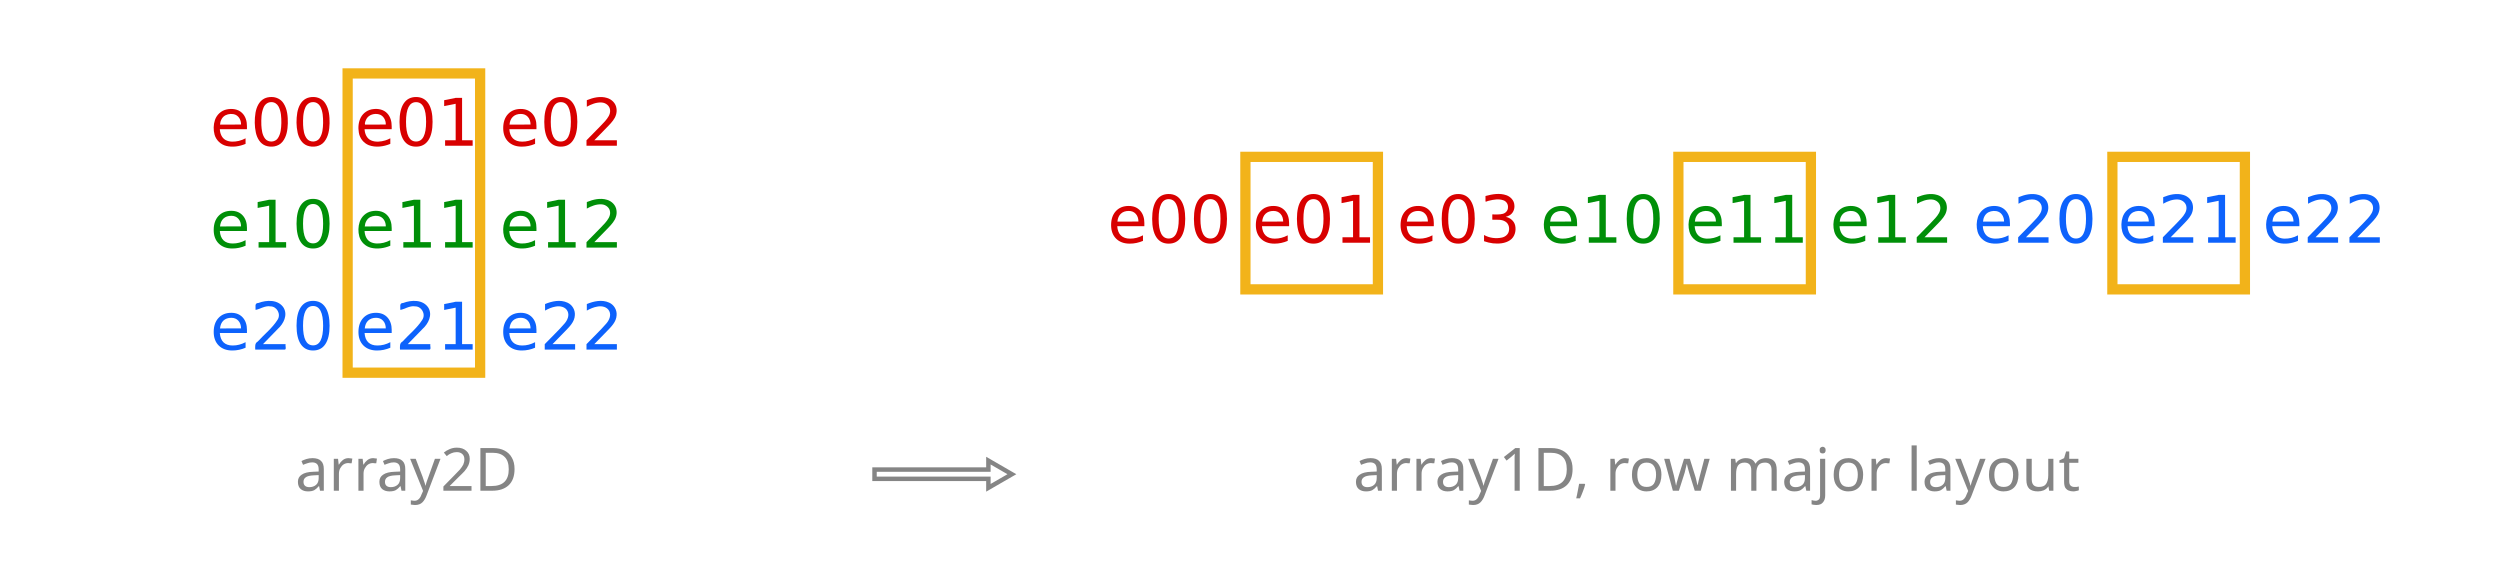
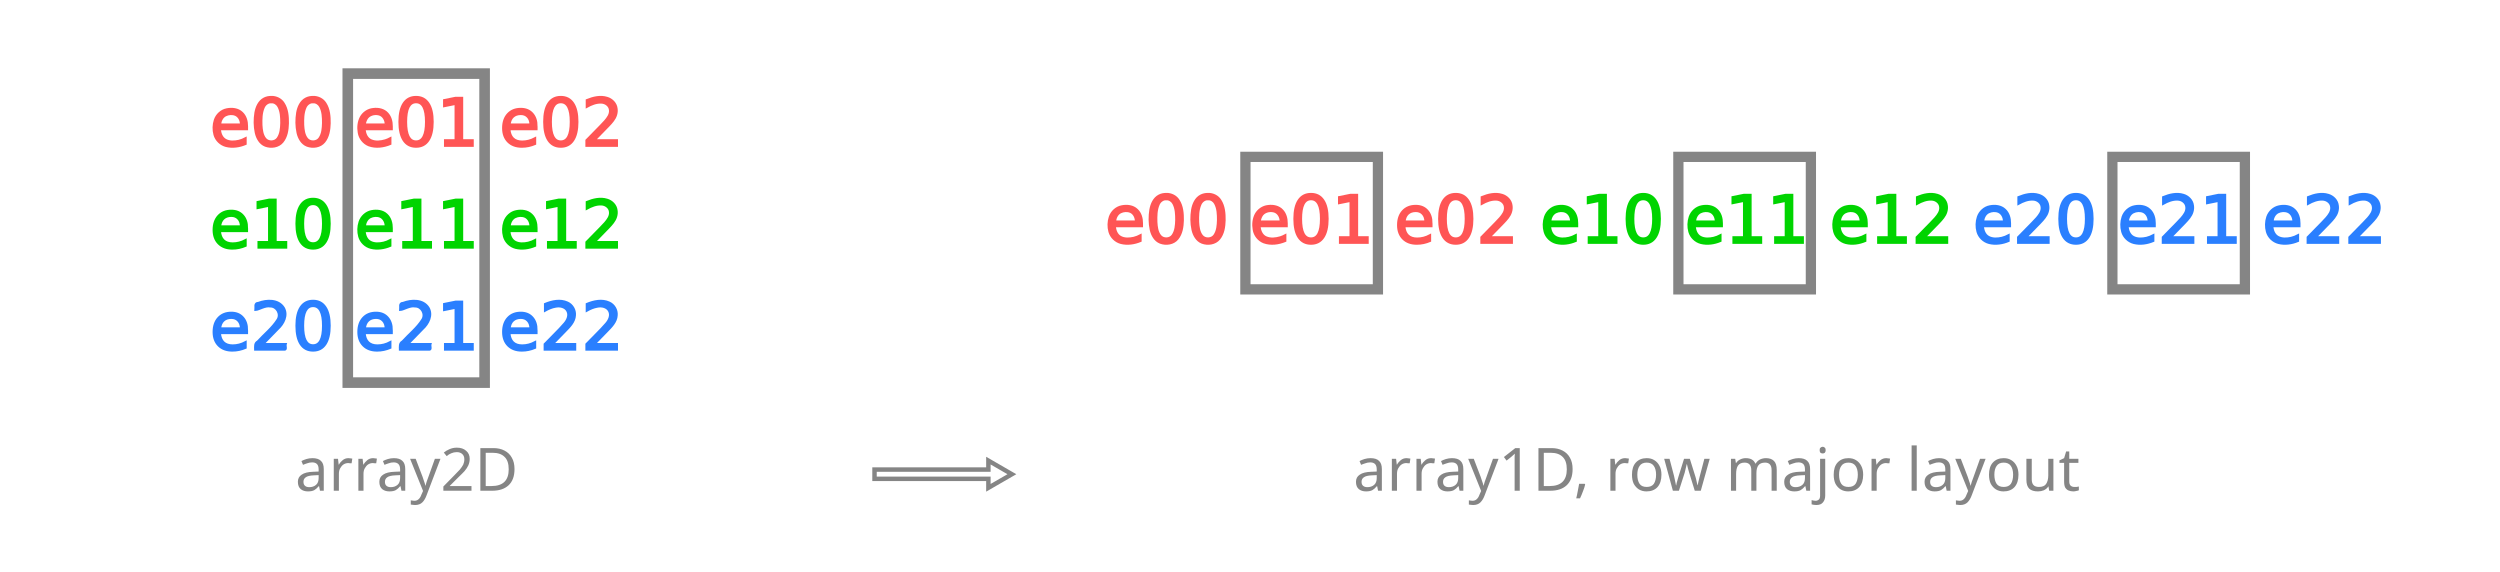
<svg xmlns="http://www.w3.org/2000/svg" width="175mm" height="40mm" version="1.1" viewBox="0 0 175 40">
-   <g transform="translate(.0064617 -229.61)">
-     <text x="20.66" y="263.958" fill="#858585" font-family="sans-serif" font-size="4.171px" letter-spacing="0px" stroke-width=".24" word-spacing="0px" style="line-height:1.25" xml:space="preserve">
-       <tspan x="20.66" y="263.958" fill="#858585" stroke-width=".24">array2D</tspan>
-       <tspan x="20.66" y="269.172" />
-     </text>
-     <text x="94.723" y="263.958" fill="#858585" font-family="sans-serif" font-size="4.171px" letter-spacing="0px" stroke-width=".24" word-spacing="0px" style="line-height:1.25" xml:space="preserve">
-       <tspan x="94.723" y="263.958" fill="#858585" stroke-width=".24">array1D, row major layout</tspan>
-     </text>
-     <path d="m61.21 263.13h7.971v0.626l1.645-0.951-1.645-0.951v0.626h-7.971z" color="#000000" color-rendering="auto" dominant-baseline="auto" fill="none" image-rendering="auto" shape-rendering="auto" solid-color="#000000" stroke="#858585" stroke-width=".311" style="font-feature-settings:normal;font-variant-alternates:normal;font-variant-caps:normal;font-variant-ligatures:normal;font-variant-numeric:normal;font-variant-position:normal;isolation:auto;mix-blend-mode:normal;shape-padding:0;text-decoration-color:#000000;text-decoration-line:none;text-decoration-style:solid;text-indent:0;text-orientation:mixed;text-transform:none;white-space:normal" />
-     <g fill="#d80000" stroke-width=".156">
-       <path d="m80.098 245.24v0.202h-1.898q0.027 0.426 0.256 0.651 0.231 0.222 0.642 0.222 0.238 0 0.46-0.058 0.224-0.058 0.444-0.175v0.39q-0.222 0.094-0.455 0.144-0.233 0.049-0.473 0.049-0.601 0-0.953-0.35-0.35-0.35-0.35-0.947 0-0.617 0.332-0.978 0.334-0.363 0.9-0.363 0.507 0 0.801 0.328 0.296 0.325 0.296 0.886zm-0.413-0.121q-0.004-0.339-0.191-0.541-0.184-0.202-0.489-0.202-0.345 0-0.554 0.195-0.206 0.195-0.238 0.55z" />
-       <path d="m81.802 243.55q-0.35 0-0.527 0.345-0.175 0.343-0.175 1.034 0 0.689 0.175 1.034 0.177 0.343 0.527 0.343 0.352 0 0.527-0.343 0.177-0.345 0.177-1.034 0-0.691-0.177-1.034-0.175-0.345-0.527-0.345zm0-0.359q0.563 0 0.859 0.446 0.298 0.444 0.298 1.292 0 0.846-0.298 1.292-0.296 0.444-0.859 0.444-0.563 0-0.861-0.444-0.296-0.446-0.296-1.292 0-0.848 0.296-1.292 0.298-0.446 0.861-0.446z" />
-       <path d="m84.725 243.55q-0.35 0-0.527 0.345-0.175 0.343-0.175 1.034 0 0.689 0.175 1.034 0.177 0.343 0.527 0.343 0.352 0 0.527-0.343 0.177-0.345 0.177-1.034 0-0.691-0.177-1.034-0.175-0.345-0.527-0.345zm0-0.359q0.563 0 0.859 0.446 0.298 0.444 0.298 1.292 0 0.846-0.298 1.292-0.296 0.444-0.859 0.444-0.563 0-0.861-0.444-0.296-0.446-0.296-1.292 0-0.848 0.296-1.292 0.298-0.446 0.861-0.446z" />
-       <path d="m90.23 245.24v0.202h-1.898q0.027 0.426 0.256 0.651 0.231 0.222 0.642 0.222 0.238 0 0.46-0.058 0.224-0.058 0.444-0.175v0.39q-0.222 0.094-0.455 0.144-0.233 0.049-0.473 0.049-0.601 0-0.953-0.35-0.35-0.35-0.35-0.947 0-0.617 0.332-0.978 0.334-0.363 0.9-0.363 0.507 0 0.801 0.328 0.296 0.325 0.296 0.886zm-0.413-0.121q-0.004-0.339-0.191-0.541-0.184-0.202-0.489-0.202-0.345 0-0.554 0.195-0.206 0.195-0.238 0.55z" />
-       <path d="m91.935 243.55q-0.35 0-0.527 0.345-0.175 0.343-0.175 1.034 0 0.689 0.175 1.034 0.177 0.343 0.527 0.343 0.352 0 0.527-0.343 0.177-0.345 0.177-1.034 0-0.691-0.177-1.034-0.175-0.345-0.527-0.345zm0-0.359q0.563 0 0.859 0.446 0.298 0.444 0.298 1.292 0 0.846-0.298 1.292-0.296 0.444-0.859 0.444-0.563 0-0.861-0.444-0.296-0.446-0.296-1.292 0-0.848 0.296-1.292 0.298-0.446 0.861-0.446z" />
-       <path d="m93.967 246.22h0.74v-2.555l-0.805 0.162v-0.413l0.801-0.162h0.453v2.968h0.74v0.381h-1.929z" />
-       <path d="m100.36 245.24v0.202h-1.898q0.027 0.426 0.256 0.651 0.231 0.222 0.642 0.222 0.238 0 0.46-0.058 0.224-0.058 0.444-0.175v0.39q-0.222 0.094-0.455 0.144-0.233 0.049-0.473 0.049-0.601 0-0.953-0.35-0.35-0.35-0.35-0.947 0-0.617 0.332-0.978 0.334-0.363 0.9-0.363 0.507 0 0.801 0.328 0.296 0.325 0.296 0.886zm-0.413-0.121q-0.004-0.339-0.191-0.541-0.184-0.202-0.489-0.202-0.345 0-0.554 0.195-0.206 0.195-0.238 0.55z" />
-       <path d="m102.07 243.55q-0.35 0-0.527 0.345-0.175 0.343-0.175 1.034 0 0.689 0.175 1.034 0.177 0.343 0.527 0.343 0.352 0 0.527-0.343 0.177-0.345 0.177-1.034 0-0.691-0.177-1.034-0.175-0.345-0.527-0.345zm0-0.359q0.563 0 0.859 0.446 0.298 0.444 0.298 1.292 0 0.846-0.298 1.292-0.296 0.444-0.859 0.444-0.563 0-0.861-0.444-0.296-0.446-0.296-1.292 0-0.848 0.296-1.292 0.298-0.446 0.861-0.446z" />
-       <path d="m105.39 244.79c0.312 0.055 0.595 0.289 0.665 0.604 0.085 0.372-0.03 0.809-0.359 1.028-0.346 0.236-0.789 0.263-1.194 0.222-0.213-0.026-0.423-0.078-0.626-0.149v-0.437c0.376 0.214 0.836 0.273 1.257 0.18 0.236-0.051 0.455-0.233 0.487-0.482 0.046-0.237-0.036-0.507-0.252-0.635-0.259-0.167-0.576-0.122-0.868-0.129-0.072 0.022-0.036-0.065-0.045-0.107v-0.265c0.245-8e-3 0.495 0.025 0.735-0.042 0.202-0.049 0.364-0.233 0.362-0.445 0.022-0.214-0.109-0.427-0.312-0.499-0.327-0.121-0.688-0.056-1.017 0.026-0.08-9e-3 -0.276 0.152-0.245-6e-5v-0.33c0.474-0.128 0.994-0.223 1.469-0.052 0.289 0.104 0.532 0.364 0.552 0.679 0.038 0.29-0.095 0.602-0.362 0.738-0.077 0.043-0.161 0.074-0.246 0.095z" />
-     </g>
-     <g fill="#008f08" stroke-width=".156">
-       <path d="m110.39 245.24v0.202h-1.898c0.013 0.293 0.129 0.611 0.4 0.758 0.283 0.154 0.625 0.132 0.929 0.064 0.164-0.04 0.323-0.103 0.472-0.182v0.39c-0.425 0.178-0.908 0.253-1.36 0.14-0.383-0.096-0.703-0.403-0.809-0.784-0.093-0.334-0.083-0.699 0.026-1.028 0.123-0.368 0.444-0.667 0.828-0.741 0.363-0.075 0.782-0.031 1.059 0.237 0.26 0.239 0.356 0.602 0.353 0.945zm-0.413-0.121c6e-3 -0.27-0.121-0.559-0.375-0.679-0.225-0.1-0.497-0.08-0.715 0.028-0.24 0.123-0.365 0.393-0.382 0.653 0.491-7.5e-4 0.981-1e-3 1.472-2e-3z" />
-       <path d="m111.21 246.22h0.74v-2.555l-0.805 0.162v-0.413l0.801-0.162h0.453v2.968h0.74v0.381h-1.929z" />
-       <path d="m115.02 243.55q-0.35 0-0.527 0.345-0.175 0.343-0.175 1.034 0 0.689 0.175 1.034 0.177 0.343 0.527 0.343 0.352 0 0.527-0.343 0.177-0.345 0.177-1.034 0-0.691-0.177-1.034-0.175-0.345-0.527-0.345zm0-0.359q0.563 0 0.859 0.446 0.298 0.444 0.298 1.292 0 0.846-0.298 1.292-0.296 0.444-0.859 0.444-0.563 0-0.861-0.444-0.296-0.446-0.296-1.292 0-0.848 0.296-1.292 0.298-0.446 0.861-0.446z" />
-       <path d="m120.52 245.24v0.202h-1.898c0.013 0.293 0.129 0.611 0.4 0.758 0.283 0.154 0.625 0.132 0.929 0.064 0.164-0.04 0.323-0.103 0.472-0.182v0.39c-0.425 0.178-0.908 0.253-1.36 0.14-0.383-0.096-0.703-0.403-0.809-0.784-0.093-0.334-0.083-0.699 0.026-1.028 0.123-0.368 0.444-0.667 0.828-0.741 0.363-0.075 0.782-0.031 1.059 0.237 0.26 0.239 0.356 0.602 0.353 0.945zm-0.413-0.121c6e-3 -0.27-0.121-0.559-0.375-0.679-0.225-0.1-0.497-0.08-0.715 0.028-0.24 0.123-0.365 0.393-0.382 0.653 0.491-7.5e-4 0.981-1e-3 1.472-2e-3z" />
-       <path d="m121.34 246.22h0.74v-2.555l-0.805 0.162v-0.413l0.801-0.162h0.453v2.968h0.74v0.381h-1.929z" />
-       <path d="m124.26 246.22h0.74v-2.555l-0.805 0.162v-0.413l0.801-0.162h0.453v2.968h0.74v0.381h-1.929z" />
-       <path d="m130.66 245.24v0.202h-1.898c0.013 0.293 0.129 0.611 0.4 0.758 0.283 0.154 0.625 0.132 0.929 0.064 0.164-0.04 0.323-0.103 0.472-0.182v0.39c-0.425 0.178-0.908 0.253-1.36 0.14-0.383-0.096-0.703-0.403-0.809-0.784-0.093-0.334-0.083-0.699 0.026-1.028 0.123-0.368 0.444-0.667 0.828-0.741 0.363-0.075 0.782-0.031 1.059 0.237 0.26 0.239 0.356 0.602 0.353 0.945zm-0.413-0.121c6e-3 -0.27-0.121-0.559-0.375-0.679-0.225-0.1-0.497-0.08-0.715 0.028-0.24 0.123-0.365 0.393-0.382 0.653 0.491-7.5e-4 0.981-1e-3 1.472-2e-3z" />
-       <path d="m131.47 246.22h0.74v-2.555l-0.805 0.162v-0.413l0.801-0.162h0.453v2.968h0.74v0.381h-1.929z" />
-       <path d="m134.71 246.22h1.581v0.381h-2.127v-0.381c0.43-0.451 0.883-0.881 1.303-1.342 0.184-0.214 0.379-0.468 0.348-0.767-0.018-0.304-0.307-0.526-0.599-0.536-0.365-0.022-0.715 0.122-1.029 0.296v-0.458c0.444-0.18 0.943-0.304 1.414-0.157 0.333 0.096 0.621 0.38 0.661 0.734 0.051 0.303-0.057 0.611-0.243 0.849-0.191 0.258-0.432 0.473-0.65 0.707-0.219 0.225-0.439 0.45-0.659 0.674z" />
-     </g>
-     <g fill="#0d62fc" stroke-width=".156">
-       <path d="m140.69 245.24v0.202h-1.898c0.013 0.293 0.129 0.611 0.4 0.758 0.283 0.154 0.625 0.132 0.929 0.064 0.164-0.04 0.323-0.103 0.472-0.182v0.39c-0.425 0.178-0.908 0.253-1.36 0.14-0.383-0.096-0.703-0.403-0.809-0.784-0.093-0.334-0.083-0.699 0.026-1.028 0.123-0.368 0.444-0.667 0.828-0.741 0.363-0.075 0.782-0.031 1.059 0.237 0.26 0.239 0.356 0.602 0.353 0.945zm-0.413-0.121c6e-3 -0.27-0.121-0.559-0.375-0.679-0.225-0.1-0.497-0.08-0.715 0.028-0.24 0.123-0.365 0.393-0.382 0.653 0.491-7.5e-4 0.981-1e-3 1.472-2e-3z" />
-       <path d="m141.81 246.22h1.581v0.381h-2.127v-0.381c0.43-0.451 0.883-0.881 1.303-1.342 0.184-0.214 0.379-0.468 0.348-0.767-0.018-0.304-0.307-0.526-0.599-0.536-0.365-0.022-0.715 0.122-1.029 0.296v-0.458c0.444-0.18 0.943-0.304 1.414-0.157 0.333 0.096 0.621 0.38 0.661 0.734 0.051 0.303-0.057 0.611-0.243 0.849-0.191 0.258-0.432 0.473-0.65 0.707-0.219 0.225-0.439 0.45-0.659 0.674z" />
-       <path d="m145.31 243.55q-0.35 0-0.527 0.345-0.175 0.343-0.175 1.034 0 0.689 0.175 1.034 0.177 0.343 0.527 0.343 0.352 0 0.527-0.343 0.177-0.345 0.177-1.034 0-0.691-0.177-1.034-0.175-0.345-0.527-0.345zm0-0.359q0.563 0 0.859 0.446 0.298 0.444 0.298 1.292 0 0.846-0.298 1.292-0.296 0.444-0.859 0.444t-0.861-0.444q-0.296-0.446-0.296-1.292 0-0.848 0.296-1.292 0.298-0.446 0.861-0.446z" />
-       <path d="m150.82 245.24v0.202h-1.898c0.013 0.293 0.129 0.611 0.4 0.758 0.283 0.154 0.625 0.132 0.929 0.064 0.164-0.04 0.323-0.103 0.472-0.182v0.39c-0.425 0.178-0.908 0.253-1.36 0.14-0.383-0.096-0.703-0.403-0.809-0.784-0.093-0.334-0.083-0.699 0.026-1.028 0.123-0.368 0.444-0.667 0.828-0.741 0.363-0.075 0.782-0.031 1.059 0.237 0.26 0.239 0.356 0.602 0.353 0.945zm-0.413-0.121c6e-3 -0.27-0.121-0.559-0.375-0.679-0.225-0.1-0.497-0.08-0.715 0.028-0.24 0.123-0.365 0.393-0.382 0.653 0.491-7.5e-4 0.981-1e-3 1.472-2e-3z" />
-       <path d="m151.94 246.22h1.581v0.381h-2.127v-0.381c0.43-0.451 0.883-0.881 1.303-1.342 0.184-0.214 0.379-0.468 0.348-0.767-0.018-0.304-0.307-0.526-0.599-0.536-0.365-0.022-0.715 0.122-1.029 0.296v-0.458c0.444-0.18 0.943-0.304 1.414-0.157 0.333 0.096 0.621 0.38 0.661 0.734 0.051 0.303-0.057 0.611-0.243 0.849-0.191 0.258-0.432 0.473-0.65 0.707-0.219 0.225-0.439 0.45-0.659 0.674z" />
-       <path d="m154.56 246.22h0.74v-2.555l-0.805 0.162v-0.413l0.801-0.162h0.453v2.968h0.74v0.381h-1.929z" />
-       <path d="m160.95 245.24v0.202h-1.898c0.013 0.293 0.129 0.611 0.4 0.758 0.283 0.154 0.625 0.132 0.929 0.064 0.164-0.04 0.323-0.103 0.472-0.182v0.39c-0.425 0.178-0.908 0.253-1.36 0.14-0.383-0.096-0.703-0.403-0.809-0.784-0.093-0.334-0.083-0.699 0.026-1.028 0.123-0.368 0.444-0.667 0.828-0.741 0.363-0.075 0.782-0.031 1.059 0.237 0.26 0.239 0.356 0.602 0.353 0.945zm-0.413-0.121c6e-3 -0.27-0.121-0.559-0.375-0.679-0.225-0.1-0.497-0.08-0.715 0.028-0.24 0.123-0.365 0.393-0.382 0.653 0.491-7.5e-4 0.981-1e-3 1.472-2e-3z" />
-       <path d="m162.08 246.22h1.581v0.381h-2.127v-0.381c0.43-0.451 0.883-0.881 1.303-1.342 0.184-0.214 0.379-0.468 0.348-0.767-0.018-0.304-0.307-0.526-0.599-0.536-0.365-0.022-0.715 0.122-1.029 0.296v-0.458c0.444-0.18 0.943-0.304 1.414-0.157 0.333 0.096 0.621 0.38 0.661 0.734 0.051 0.303-0.057 0.611-0.243 0.849-0.191 0.258-0.432 0.473-0.65 0.707-0.219 0.225-0.439 0.45-0.659 0.674z" />
-       <path d="m165 246.22h1.581v0.381h-2.127v-0.381c0.43-0.451 0.883-0.881 1.303-1.342 0.184-0.214 0.379-0.468 0.348-0.767-0.018-0.304-0.307-0.526-0.599-0.536-0.365-0.022-0.715 0.122-1.029 0.296v-0.458c0.444-0.18 0.943-0.304 1.414-0.157 0.333 0.096 0.621 0.38 0.661 0.734 0.051 0.303-0.057 0.611-0.243 0.849-0.191 0.258-0.432 0.473-0.65 0.707-0.219 0.225-0.439 0.45-0.659 0.674z" />
-     </g>
-     <g fill="none" stroke="#f1ad06" stroke-opacity=".915" stroke-width=".718">
-       <rect x="87.172" y="240.59" width="9.276" height="9.276" />
-       <rect x="117.48" y="240.59" width="9.276" height="9.276" />
-       <rect x="147.86" y="240.59" width="9.276" height="9.276" />
-     </g>
-     <g fill="#d80000" stroke-width=".156">
+   <text x="20.666" y="34.348" fill="#858585" font-family="sans-serif" font-size="4.171px" letter-spacing="0px" stroke-width=".24" word-spacing="0px" style="line-height:1.25" xml:space="preserve">
+     <tspan x="20.666" y="34.348" fill="#858585" stroke-width=".24">array2D</tspan>
+     <tspan x="20.666" y="39.562" />
+   </text>
+   <text x="94.73" y="34.348" fill="#858585" font-family="sans-serif" font-size="4.171px" letter-spacing="0px" stroke-width=".24" word-spacing="0px" style="line-height:1.25" xml:space="preserve">
+     <tspan x="94.73" y="34.348" fill="#858585" stroke-width=".24">array1D, row major layout</tspan>
+   </text>
+   <path d="m61.216 33.52h7.971v0.626l1.645-0.951-1.645-0.951v0.626h-7.971z" color="#000000" color-rendering="auto" dominant-baseline="auto" fill="none" image-rendering="auto" shape-rendering="auto" solid-color="#000000" stroke="#858585" stroke-width=".311" style="font-feature-settings:normal;font-variant-alternates:normal;font-variant-caps:normal;font-variant-ligatures:normal;font-variant-numeric:normal;font-variant-position:normal;isolation:auto;mix-blend-mode:normal;shape-padding:0;text-decoration-color:#000000;text-decoration-line:none;text-decoration-style:solid;text-indent:0;text-orientation:mixed;text-transform:none;white-space:normal" />
+   <g transform="translate(.0064617 -229.61)" fill="#00d400" stroke="#00d400" stroke-width=".156">
+     <path d="m110.39 245.24v0.202h-1.898c0.013 0.293 0.129 0.611 0.4 0.758 0.283 0.154 0.625 0.132 0.929 0.064 0.164-0.04 0.323-0.103 0.472-0.182v0.39c-0.425 0.178-0.908 0.253-1.36 0.14-0.383-0.096-0.703-0.403-0.809-0.784-0.093-0.334-0.083-0.699 0.026-1.028 0.123-0.368 0.444-0.667 0.828-0.741 0.363-0.075 0.782-0.031 1.059 0.237 0.26 0.239 0.356 0.602 0.353 0.945zm-0.413-0.121c6e-3 -0.27-0.121-0.559-0.375-0.679-0.225-0.1-0.497-0.08-0.715 0.028-0.24 0.123-0.365 0.393-0.382 0.653 0.491-7.5e-4 0.981-1e-3 1.472-2e-3z" />
+     <path d="m111.21 246.22h0.74v-2.555l-0.805 0.162v-0.413l0.801-0.162h0.453v2.968h0.74v0.381h-1.929z" />
+     <path d="m115.02 243.55q-0.35 0-0.527 0.345-0.175 0.343-0.175 1.034 0 0.689 0.175 1.034 0.177 0.343 0.527 0.343 0.352 0 0.527-0.343 0.177-0.345 0.177-1.034 0-0.691-0.177-1.034-0.175-0.345-0.527-0.345zm0-0.359q0.563 0 0.859 0.446 0.298 0.444 0.298 1.292 0 0.846-0.298 1.292-0.296 0.444-0.859 0.444-0.563 0-0.861-0.444-0.296-0.446-0.296-1.292 0-0.848 0.296-1.292 0.298-0.446 0.861-0.446z" />
+     <path d="m120.52 245.24v0.202h-1.898c0.013 0.293 0.129 0.611 0.4 0.758 0.283 0.154 0.625 0.132 0.929 0.064 0.164-0.04 0.323-0.103 0.472-0.182v0.39c-0.425 0.178-0.908 0.253-1.36 0.14-0.383-0.096-0.703-0.403-0.809-0.784-0.093-0.334-0.083-0.699 0.026-1.028 0.123-0.368 0.444-0.667 0.828-0.741 0.363-0.075 0.782-0.031 1.059 0.237 0.26 0.239 0.356 0.602 0.353 0.945zm-0.413-0.121c6e-3 -0.27-0.121-0.559-0.375-0.679-0.225-0.1-0.497-0.08-0.715 0.028-0.24 0.123-0.365 0.393-0.382 0.653 0.491-7.5e-4 0.981-1e-3 1.472-2e-3z" />
+     <path d="m121.34 246.22h0.74v-2.555l-0.805 0.162v-0.413l0.801-0.162h0.453v2.968h0.74v0.381h-1.929z" />
+     <path d="m124.26 246.22h0.74v-2.555l-0.805 0.162v-0.413l0.801-0.162h0.453v2.968h0.74v0.381h-1.929z" />
+     <path d="m130.66 245.24v0.202h-1.898c0.013 0.293 0.129 0.611 0.4 0.758 0.283 0.154 0.625 0.132 0.929 0.064 0.164-0.04 0.323-0.103 0.472-0.182v0.39c-0.425 0.178-0.908 0.253-1.36 0.14-0.383-0.096-0.703-0.403-0.809-0.784-0.093-0.334-0.083-0.699 0.026-1.028 0.123-0.368 0.444-0.667 0.828-0.741 0.363-0.075 0.782-0.031 1.059 0.237 0.26 0.239 0.356 0.602 0.353 0.945zm-0.413-0.121c6e-3 -0.27-0.121-0.559-0.375-0.679-0.225-0.1-0.497-0.08-0.715 0.028-0.24 0.123-0.365 0.393-0.382 0.653 0.491-7.5e-4 0.981-1e-3 1.472-2e-3z" />
+     <path d="m131.47 246.22h0.74v-2.555l-0.805 0.162v-0.413l0.801-0.162h0.453v2.968h0.74v0.381h-1.929z" />
+     <path d="m134.71 246.22h1.581v0.381h-2.127v-0.381c0.43-0.451 0.883-0.881 1.303-1.342 0.184-0.214 0.379-0.468 0.348-0.767-0.018-0.304-0.307-0.526-0.599-0.536-0.365-0.022-0.715 0.122-1.029 0.296v-0.458c0.444-0.18 0.943-0.304 1.414-0.157 0.333 0.096 0.621 0.38 0.661 0.734 0.051 0.303-0.057 0.611-0.243 0.849-0.191 0.258-0.432 0.473-0.65 0.707-0.219 0.225-0.439 0.45-0.659 0.674z" />
+   </g>
+   <g transform="translate(.0064617 -229.61)" fill="#2a7fff" stroke="#2a7fff" stroke-width=".156">
+     <path d="m140.69 245.24v0.202h-1.898c0.013 0.293 0.129 0.611 0.4 0.758 0.283 0.154 0.625 0.132 0.929 0.064 0.164-0.04 0.323-0.103 0.472-0.182v0.39c-0.425 0.178-0.908 0.253-1.36 0.14-0.383-0.096-0.703-0.403-0.809-0.784-0.093-0.334-0.083-0.699 0.026-1.028 0.123-0.368 0.444-0.667 0.828-0.741 0.363-0.075 0.782-0.031 1.059 0.237 0.26 0.239 0.356 0.602 0.353 0.945zm-0.413-0.121c6e-3 -0.27-0.121-0.559-0.375-0.679-0.225-0.1-0.497-0.08-0.715 0.028-0.24 0.123-0.365 0.393-0.382 0.653 0.491-7.5e-4 0.981-1e-3 1.472-2e-3z" />
+     <path d="m141.81 246.22h1.581v0.381h-2.127v-0.381c0.43-0.451 0.883-0.881 1.303-1.342 0.184-0.214 0.379-0.468 0.348-0.767-0.018-0.304-0.307-0.526-0.599-0.536-0.365-0.022-0.715 0.122-1.029 0.296v-0.458c0.444-0.18 0.943-0.304 1.414-0.157 0.333 0.096 0.621 0.38 0.661 0.734 0.051 0.303-0.057 0.611-0.243 0.849-0.191 0.258-0.432 0.473-0.65 0.707-0.219 0.225-0.439 0.45-0.659 0.674z" />
+     <path d="m145.31 243.55q-0.35 0-0.527 0.345-0.175 0.343-0.175 1.034 0 0.689 0.175 1.034 0.177 0.343 0.527 0.343 0.352 0 0.527-0.343 0.177-0.345 0.177-1.034 0-0.691-0.177-1.034-0.175-0.345-0.527-0.345zm0-0.359q0.563 0 0.859 0.446 0.298 0.444 0.298 1.292 0 0.846-0.298 1.292-0.296 0.444-0.859 0.444t-0.861-0.444q-0.296-0.446-0.296-1.292 0-0.848 0.296-1.292 0.298-0.446 0.861-0.446z" />
+     <path d="m150.82 245.24v0.202h-1.898c0.013 0.293 0.129 0.611 0.4 0.758 0.283 0.154 0.625 0.132 0.929 0.064 0.164-0.04 0.323-0.103 0.472-0.182v0.39c-0.425 0.178-0.908 0.253-1.36 0.14-0.383-0.096-0.703-0.403-0.809-0.784-0.093-0.334-0.083-0.699 0.026-1.028 0.123-0.368 0.444-0.667 0.828-0.741 0.363-0.075 0.782-0.031 1.059 0.237 0.26 0.239 0.356 0.602 0.353 0.945zm-0.413-0.121c6e-3 -0.27-0.121-0.559-0.375-0.679-0.225-0.1-0.497-0.08-0.715 0.028-0.24 0.123-0.365 0.393-0.382 0.653 0.491-7.5e-4 0.981-1e-3 1.472-2e-3z" />
+     <path d="m151.94 246.22h1.581v0.381h-2.127v-0.381c0.43-0.451 0.883-0.881 1.303-1.342 0.184-0.214 0.379-0.468 0.348-0.767-0.018-0.304-0.307-0.526-0.599-0.536-0.365-0.022-0.715 0.122-1.029 0.296v-0.458c0.444-0.18 0.943-0.304 1.414-0.157 0.333 0.096 0.621 0.38 0.661 0.734 0.051 0.303-0.057 0.611-0.243 0.849-0.191 0.258-0.432 0.473-0.65 0.707-0.219 0.225-0.439 0.45-0.659 0.674z" />
+     <path d="m154.56 246.22h0.74v-2.555l-0.805 0.162v-0.413l0.801-0.162h0.453v2.968h0.74v0.381h-1.929z" />
+     <path d="m160.95 245.24v0.202h-1.898c0.013 0.293 0.129 0.611 0.4 0.758 0.283 0.154 0.625 0.132 0.929 0.064 0.164-0.04 0.323-0.103 0.472-0.182v0.39c-0.425 0.178-0.908 0.253-1.36 0.14-0.383-0.096-0.703-0.403-0.809-0.784-0.093-0.334-0.083-0.699 0.026-1.028 0.123-0.368 0.444-0.667 0.828-0.741 0.363-0.075 0.782-0.031 1.059 0.237 0.26 0.239 0.356 0.602 0.353 0.945zm-0.413-0.121c6e-3 -0.27-0.121-0.559-0.375-0.679-0.225-0.1-0.497-0.08-0.715 0.028-0.24 0.123-0.365 0.393-0.382 0.653 0.491-7.5e-4 0.981-1e-3 1.472-2e-3z" />
+     <path d="m162.08 246.22h1.581v0.381h-2.127v-0.381c0.43-0.451 0.883-0.881 1.303-1.342 0.184-0.214 0.379-0.468 0.348-0.767-0.018-0.304-0.307-0.526-0.599-0.536-0.365-0.022-0.715 0.122-1.029 0.296v-0.458c0.444-0.18 0.943-0.304 1.414-0.157 0.333 0.096 0.621 0.38 0.661 0.734 0.051 0.303-0.057 0.611-0.243 0.849-0.191 0.258-0.432 0.473-0.65 0.707-0.219 0.225-0.439 0.45-0.659 0.674z" />
+     <path d="m165 246.22h1.581v0.381h-2.127v-0.381c0.43-0.451 0.883-0.881 1.303-1.342 0.184-0.214 0.379-0.468 0.348-0.767-0.018-0.304-0.307-0.526-0.599-0.536-0.365-0.022-0.715 0.122-1.029 0.296v-0.458c0.444-0.18 0.943-0.304 1.414-0.157 0.333 0.096 0.621 0.38 0.661 0.734 0.051 0.303-0.057 0.611-0.243 0.849-0.191 0.258-0.432 0.473-0.65 0.707-0.219 0.225-0.439 0.45-0.659 0.674z" />
+   </g>
+   <g transform="translate(.0064617 -229.61)" fill="none" stroke="#858585" stroke-width=".718">
+     <rect x="87.172" y="240.59" width="9.276" height="9.276" />
+     <rect x="117.48" y="240.59" width="9.276" height="9.276" />
+     <rect x="147.86" y="240.59" width="9.276" height="9.276" />
+   </g>
+   <g stroke-width=".156">
+     <g transform="translate(.0064617 -229.61)" fill="#f55" stroke="#f55">
      <path d="m17.28 238.45v0.202h-1.898c0.013 0.293 0.129 0.611 0.4 0.758 0.283 0.154 0.625 0.132 0.929 0.064 0.164-0.04 0.323-0.103 0.472-0.182v0.39c-0.425 0.178-0.908 0.253-1.36 0.14-0.383-0.096-0.703-0.403-0.809-0.784-0.093-0.334-0.083-0.699 0.026-1.028 0.123-0.368 0.444-0.667 0.828-0.741 0.363-0.075 0.782-0.031 1.059 0.237 0.26 0.239 0.356 0.602 0.353 0.945zm-0.413-0.121c0.005-0.27-0.121-0.559-0.375-0.679-0.225-0.1-0.497-0.08-0.715 0.028-0.24 0.123-0.365 0.393-0.382 0.653 0.491-7.5e-4 0.981-2e-3 1.472-2e-3z" />
      <path d="m18.985 236.76c-0.237-0.011-0.448 0.155-0.538 0.367-0.17 0.388-0.17 0.823-0.159 1.239 0.021 0.331 0.055 0.689 0.269 0.958 0.216 0.271 0.688 0.255 0.883-0.034 0.213-0.31 0.236-0.702 0.248-1.066-1.9e-5 -0.392-0.009-0.807-0.199-1.161-0.098-0.185-0.292-0.311-0.505-0.304zm0-0.359c0.339-0.01 0.68 0.155 0.859 0.446 0.266 0.41 0.303 0.92 0.297 1.396-0.013 0.45-0.08 0.933-0.375 1.292-0.281 0.346-0.793 0.417-1.195 0.267-0.373-0.143-0.581-0.526-0.665-0.897-0.101-0.462-0.102-0.944-0.026-1.409 0.069-0.386 0.243-0.794 0.608-0.983 0.153-0.08 0.326-0.112 0.497-0.112z" />
      <path d="m21.908 236.76c-0.237-0.011-0.448 0.155-0.538 0.367-0.17 0.388-0.17 0.823-0.159 1.239 0.021 0.331 0.055 0.689 0.269 0.958 0.216 0.271 0.688 0.255 0.883-0.034 0.213-0.31 0.236-0.702 0.248-1.066-1.9e-5 -0.392-0.009-0.807-0.199-1.161-0.098-0.185-0.292-0.311-0.505-0.304zm0-0.359c0.339-0.01 0.68 0.155 0.859 0.446 0.266 0.41 0.303 0.92 0.297 1.396-0.013 0.45-0.08 0.933-0.375 1.292-0.281 0.346-0.793 0.417-1.195 0.267-0.373-0.143-0.581-0.526-0.665-0.897-0.101-0.462-0.102-0.944-0.026-1.409 0.069-0.386 0.243-0.794 0.608-0.983 0.153-0.08 0.326-0.112 0.497-0.112z" />
      <path d="m27.412 238.45v0.202h-1.898c0.011 0.312 0.151 0.655 0.454 0.785 0.315 0.139 0.677 0.097 0.998 2e-3 0.121-0.038 0.238-0.088 0.35-0.148v0.39c-0.469 0.195-1.014 0.271-1.501 0.094-0.367-0.144-0.643-0.491-0.702-0.881-0.064-0.358-0.029-0.743 0.139-1.068 0.173-0.319 0.506-0.545 0.868-0.578 0.35-0.048 0.741 0.032 0.985 0.303 0.225 0.238 0.309 0.578 0.306 0.898zm-0.413-0.121c0.011-0.306-0.168-0.643-0.483-0.717-0.315-0.081-0.703 0.023-0.869 0.32-0.059 0.112-0.146 0.305-0.096 0.399 0.483-9.4e-4 0.966-2e-3 1.449-2e-3z" />
-       <path d="m29.117 236.76q-0.35 0-0.527 0.345-0.175 0.343-0.175 1.034 0 0.689 0.175 1.034 0.177 0.343 0.527 0.343 0.352 0 0.527-0.343 0.177-0.345 0.177-1.034 0-0.691-0.177-1.034-0.175-0.345-0.527-0.345zm0-0.359q0.563 0 0.859 0.446 0.298 0.444 0.298 1.292 0 0.846-0.298 1.292-0.296 0.444-0.859 0.444-0.563 0-0.861-0.444-0.296-0.446-0.296-1.292 0-0.848 0.296-1.292 0.298-0.446 0.861-0.446z" />
+       <path d="m29.117 236.76q-0.35 0-0.527 0.345-0.175 0.343-0.175 1.034 0 0.689 0.175 1.034 0.177 0.343 0.527 0.343 0.352 0 0.527-0.343 0.177-0.345 0.177-1.034 0-0.691-0.177-1.034-0.175-0.345-0.527-0.345zm0-0.359q0.563 0 0.859 0.446 0.298 0.444 0.298 1.292 0 0.846-0.298 1.292-0.296 0.444-0.859 0.444t-0.861-0.444q-0.296-0.446-0.296-1.292 0-0.848 0.296-1.292 0.298-0.446 0.861-0.446z" />
      <path d="m31.15 239.43h0.74v-2.555l-0.805 0.162v-0.413l0.801-0.162h0.453v2.968h0.74v0.381h-1.929z" />
      <path d="m37.545 238.45v0.202h-1.898q0.027 0.426 0.256 0.651 0.231 0.222 0.642 0.222 0.238 0 0.46-0.058 0.224-0.058 0.444-0.175v0.39q-0.222 0.094-0.455 0.144-0.233 0.049-0.473 0.049-0.601 0-0.953-0.35-0.35-0.35-0.35-0.947 0-0.617 0.332-0.978 0.334-0.363 0.9-0.363 0.507 0 0.801 0.328 0.296 0.325 0.296 0.886zm-0.413-0.121q-0.004-0.339-0.191-0.541-0.184-0.202-0.489-0.202-0.345 0-0.554 0.195-0.206 0.195-0.238 0.55z" />
-       <path d="m39.25 236.76q-0.35 0-0.527 0.345-0.175 0.343-0.175 1.034 0 0.689 0.175 1.034 0.177 0.343 0.527 0.343 0.352 0 0.527-0.343 0.177-0.345 0.177-1.034 0-0.691-0.177-1.034-0.175-0.345-0.527-0.345zm0-0.359q0.563 0 0.859 0.446 0.298 0.444 0.298 1.292 0 0.846-0.298 1.292-0.296 0.444-0.859 0.444-0.563 0-0.861-0.444-0.296-0.446-0.296-1.292 0-0.848 0.296-1.292 0.298-0.446 0.861-0.446z" />
+       <path d="m39.25 236.76q-0.35 0-0.527 0.345-0.175 0.343-0.175 1.034 0 0.689 0.175 1.034 0.177 0.343 0.527 0.343 0.352 0 0.527-0.343 0.177-0.345 0.177-1.034 0-0.691-0.177-1.034-0.175-0.345-0.527-0.345zm0-0.359q0.563 0 0.859 0.446 0.298 0.444 0.298 1.292 0 0.846-0.298 1.292-0.296 0.444-0.859 0.444t-0.861-0.444q-0.296-0.446-0.296-1.292 0-0.848 0.296-1.292 0.298-0.446 0.861-0.446z" />
      <path d="m41.594 239.43h1.581v0.381h-2.127v-0.381c0.43-0.451 0.883-0.881 1.303-1.342 0.184-0.214 0.379-0.468 0.348-0.767-0.018-0.304-0.307-0.526-0.599-0.536-0.365-0.022-0.715 0.122-1.029 0.296v-0.458c0.444-0.18 0.943-0.304 1.414-0.157 0.333 0.096 0.621 0.38 0.661 0.734 0.051 0.303-0.057 0.611-0.243 0.849-0.191 0.258-0.432 0.473-0.65 0.707-0.219 0.225-0.439 0.45-0.659 0.674z" />
    </g>
-     <g fill="#008f08" stroke-width=".156">
+     <g transform="translate(.0064617 -229.61)" fill="#00d400" stroke="#00d400">
      <path d="m17.28 245.58v0.202h-1.898q0.027 0.426 0.256 0.651 0.231 0.222 0.642 0.222 0.238 0 0.46-0.058 0.224-0.058 0.444-0.175v0.39q-0.222 0.094-0.455 0.144-0.233 0.049-0.473 0.049-0.601 0-0.953-0.35-0.35-0.35-0.35-0.947 0-0.617 0.332-0.978 0.334-0.363 0.9-0.363 0.507 0 0.801 0.328 0.296 0.325 0.296 0.886zm-0.413-0.121q-0.004-0.339-0.191-0.541-0.184-0.202-0.489-0.202-0.345 0-0.554 0.195-0.206 0.195-0.238 0.55z" />
      <path d="m18.094 246.56h0.74v-2.555l-0.805 0.162v-0.413l0.801-0.162h0.453v2.968h0.74v0.381h-1.929z" />
-       <path d="m21.908 243.89q-0.35 0-0.527 0.345-0.175 0.343-0.175 1.034 0 0.689 0.175 1.034 0.177 0.343 0.527 0.343 0.352 0 0.527-0.343 0.177-0.345 0.177-1.034 0-0.691-0.177-1.034-0.175-0.345-0.527-0.345zm0-0.359q0.563 0 0.859 0.446 0.298 0.444 0.298 1.292 0 0.846-0.298 1.292-0.296 0.444-0.859 0.444-0.563 0-0.861-0.444-0.296-0.446-0.296-1.292 0-0.848 0.296-1.292 0.298-0.446 0.861-0.446z" />
+       <path d="m21.908 243.89q-0.35 0-0.527 0.345-0.175 0.343-0.175 1.034 0 0.689 0.175 1.034 0.177 0.343 0.527 0.343 0.352 0 0.527-0.343 0.177-0.345 0.177-1.034 0-0.691-0.177-1.034-0.175-0.345-0.527-0.345zm0-0.359q0.563 0 0.859 0.446 0.298 0.444 0.298 1.292 0 0.846-0.298 1.292-0.296 0.444-0.859 0.444t-0.861-0.444q-0.296-0.446-0.296-1.292 0-0.848 0.296-1.292 0.298-0.446 0.861-0.446z" />
      <path d="m27.412 245.58v0.202h-1.898c0.013 0.293 0.129 0.611 0.4 0.758 0.283 0.154 0.625 0.132 0.929 0.064 0.164-0.04 0.323-0.103 0.472-0.182v0.39c-0.425 0.178-0.908 0.253-1.36 0.14-0.383-0.096-0.703-0.403-0.809-0.784-0.093-0.334-0.083-0.699 0.026-1.028 0.123-0.368 0.444-0.667 0.828-0.741 0.363-0.075 0.782-0.031 1.059 0.237 0.26 0.239 0.356 0.602 0.353 0.945zm-0.413-0.121c0.005-0.27-0.121-0.559-0.375-0.679-0.225-0.1-0.497-0.08-0.715 0.028-0.24 0.123-0.365 0.393-0.382 0.653 0.491-7.5e-4 0.981-1e-3 1.472-2e-3z" />
      <path d="m28.227 246.56h0.74v-2.555l-0.805 0.162v-0.413l0.801-0.162h0.453v2.968h0.74v0.381h-1.929z" />
      <path d="m31.15 246.56h0.74v-2.555l-0.805 0.162v-0.413l0.801-0.162h0.453v2.968h0.74v0.381h-1.929z" />
      <path d="m37.545 245.58v0.202h-1.898c0.013 0.293 0.129 0.611 0.4 0.758 0.283 0.154 0.625 0.132 0.929 0.064 0.164-0.04 0.323-0.103 0.472-0.182v0.39c-0.425 0.178-0.908 0.253-1.36 0.14-0.383-0.096-0.703-0.403-0.809-0.784-0.093-0.334-0.083-0.699 0.026-1.028 0.123-0.368 0.444-0.667 0.828-0.741 0.363-0.075 0.782-0.031 1.059 0.237 0.26 0.239 0.356 0.602 0.353 0.945zm-0.413-0.121c0.005-0.27-0.121-0.559-0.375-0.679-0.225-0.1-0.497-0.08-0.715 0.028-0.24 0.123-0.365 0.393-0.382 0.653 0.491-7.5e-4 0.981-1e-3 1.472-2e-3z" />
      <path d="m38.359 246.56h0.74v-2.555l-0.805 0.162v-0.413l0.801-0.162h0.453v2.968h0.74v0.381h-1.929z" />
      <path d="m41.594 246.56h1.581v0.381h-2.127v-0.381c0.43-0.451 0.883-0.881 1.303-1.342 0.184-0.214 0.379-0.468 0.348-0.767-0.018-0.304-0.307-0.526-0.599-0.536-0.365-0.022-0.715 0.122-1.029 0.296v-0.458c0.444-0.18 0.943-0.304 1.414-0.157 0.333 0.096 0.621 0.38 0.661 0.734 0.051 0.303-0.057 0.611-0.243 0.849-0.191 0.258-0.432 0.473-0.65 0.707-0.219 0.225-0.439 0.45-0.659 0.674z" />
    </g>
-     <g fill="#0d62fc" stroke-width=".156">
+     <g transform="translate(.0064617 -229.61)" fill="#2a7fff" stroke="#2a7fff">
      <path d="m17.28 252.72v0.202h-1.898q0.027 0.426 0.256 0.651 0.231 0.222 0.642 0.222 0.238 0 0.46-0.058 0.224-0.058 0.444-0.175v0.39q-0.222 0.094-0.455 0.144-0.233 0.049-0.473 0.049-0.601 0-0.953-0.35-0.35-0.35-0.35-0.947 0-0.617 0.332-0.978 0.334-0.363 0.9-0.363 0.507 0 0.801 0.328 0.296 0.325 0.296 0.886zm-0.413-0.121q-0.004-0.339-0.191-0.541-0.184-0.202-0.489-0.202-0.345 0-0.554 0.195-0.206 0.195-0.238 0.55z" />
      <path d="m18.406 253.7h1.581c-0.038 0.123 0.093 0.415-0.102 0.381h-2.025c-0.002-0.214-0.044-0.444 0.179-0.566 0.461-0.508 1.019-0.94 1.386-1.525 0.254-0.389-0.05-0.944-0.514-0.935-0.355-0.071-0.806 0.234-1.029 0.245 0.022-0.191-0.095-0.48 0.2-0.482 0.578-0.22 1.389-0.253 1.765 0.333 0.304 0.515-0.005 1.121-0.404 1.481-0.343 0.359-0.692 0.712-1.039 1.067z" />
-       <path d="m21.908 251.03q-0.35 0-0.527 0.345-0.175 0.343-0.175 1.034 0 0.689 0.175 1.034 0.177 0.343 0.527 0.343 0.352 0 0.527-0.343 0.177-0.345 0.177-1.034 0-0.691-0.177-1.034-0.175-0.345-0.527-0.345zm0-0.359q0.563 0 0.859 0.446 0.298 0.444 0.298 1.292 0 0.846-0.298 1.292-0.296 0.444-0.859 0.444-0.563 0-0.861-0.444-0.296-0.446-0.296-1.292 0-0.848 0.296-1.292 0.298-0.446 0.861-0.446z" />
+       <path d="m21.908 251.03q-0.35 0-0.527 0.345-0.175 0.343-0.175 1.034 0 0.689 0.175 1.034 0.177 0.343 0.527 0.343 0.352 0 0.527-0.343 0.177-0.345 0.177-1.034 0-0.691-0.177-1.034-0.175-0.345-0.527-0.345zm0-0.359q0.563 0 0.859 0.446 0.298 0.444 0.298 1.292 0 0.846-0.298 1.292-0.296 0.444-0.859 0.444t-0.861-0.444q-0.296-0.446-0.296-1.292 0-0.848 0.296-1.292 0.298-0.446 0.861-0.446z" />
      <path d="m27.412 252.72v0.202h-1.898q0.027 0.426 0.256 0.651 0.231 0.222 0.642 0.222 0.238 0 0.46-0.058 0.224-0.058 0.444-0.175v0.39q-0.222 0.094-0.455 0.144-0.233 0.049-0.473 0.049-0.601 0-0.953-0.35-0.35-0.35-0.35-0.947 0-0.617 0.332-0.978 0.334-0.363 0.9-0.363 0.507 0 0.801 0.328 0.296 0.325 0.296 0.886zm-0.413-0.121q-0.004-0.339-0.191-0.541-0.184-0.202-0.489-0.202-0.345 0-0.554 0.195-0.206 0.195-0.238 0.55z" />
      <path d="m28.539 253.7h1.581c-0.038 0.123 0.093 0.415-0.102 0.381h-2.025c-0.002-0.214-0.044-0.444 0.179-0.566 0.461-0.508 1.019-0.94 1.386-1.525 0.254-0.389-0.05-0.944-0.514-0.935-0.355-0.071-0.806 0.234-1.029 0.245 0.022-0.191-0.095-0.48 0.2-0.482 0.578-0.22 1.389-0.253 1.765 0.333 0.304 0.515-0.005 1.121-0.404 1.481-0.343 0.359-0.692 0.712-1.039 1.067z" />
      <path d="m31.15 253.7h0.74v-2.555l-0.805 0.162v-0.413l0.801-0.162h0.453v2.968h0.74v0.381h-1.929z" />
      <path d="m37.545 252.72v0.202h-1.898q0.027 0.426 0.256 0.651 0.231 0.222 0.642 0.222 0.238 0 0.46-0.058 0.224-0.058 0.444-0.175v0.39q-0.222 0.094-0.455 0.144-0.233 0.049-0.473 0.049-0.601 0-0.953-0.35-0.35-0.35-0.35-0.947 0-0.617 0.332-0.978 0.334-0.363 0.9-0.363 0.507 0 0.801 0.328 0.296 0.325 0.296 0.886zm-0.413-0.121q-0.004-0.339-0.191-0.541-0.184-0.202-0.489-0.202-0.345 0-0.554 0.195-0.206 0.195-0.238 0.55z" />
      <path d="m38.671 253.7h1.581v0.381h-2.127v-0.381c0.458-0.485 0.952-0.936 1.386-1.442 0.202-0.232 0.358-0.572 0.208-0.871-0.15-0.303-0.529-0.379-0.835-0.316-0.261 0.043-0.506 0.152-0.736 0.28v-0.458c0.487-0.201 1.062-0.329 1.563-0.099 0.339 0.148 0.555 0.516 0.522 0.884-0.02 0.471-0.39 0.817-0.696 1.134-0.288 0.297-0.577 0.592-0.866 0.887z" />
      <path d="m41.594 253.7h1.581v0.381h-2.127v-0.381c0.458-0.485 0.952-0.936 1.386-1.442 0.202-0.232 0.358-0.572 0.208-0.871-0.15-0.303-0.529-0.379-0.835-0.316-0.261 0.043-0.506 0.152-0.736 0.28v-0.458c0.487-0.201 1.062-0.329 1.563-0.099 0.339 0.148 0.555 0.516 0.522 0.884-0.02 0.471-0.39 0.817-0.696 1.134-0.288 0.297-0.577 0.592-0.866 0.887z" />
    </g>
-     <rect x="24.327" y="234.75" width="9.276" height="20.948" fill="none" stroke="#f1ad06" stroke-opacity=".915" stroke-width=".718" />
+   </g>
+   <rect x="24.345" y="5.152" width="9.578" height="21.631" fill="none" stroke="#858585" stroke-width=".742" />
+   <g transform="translate(62.653 -222.82)" fill="#f55" stroke="#f55" stroke-width=".156">
+     <path d="m17.28 238.45v0.202h-1.898c0.013 0.293 0.129 0.611 0.4 0.758 0.283 0.154 0.625 0.132 0.929 0.064 0.164-0.04 0.323-0.103 0.472-0.182v0.39c-0.425 0.178-0.908 0.253-1.36 0.14-0.383-0.096-0.703-0.403-0.809-0.784-0.093-0.334-0.083-0.699 0.026-1.028 0.123-0.368 0.444-0.667 0.828-0.741 0.363-0.075 0.782-0.031 1.059 0.237 0.26 0.239 0.356 0.602 0.353 0.945zm-0.413-0.121c0.005-0.27-0.121-0.559-0.375-0.679-0.225-0.1-0.497-0.08-0.715 0.028-0.24 0.123-0.365 0.393-0.382 0.653 0.491-7.5e-4 0.981-2e-3 1.472-2e-3z" />
+     <path d="m18.985 236.76c-0.237-0.011-0.448 0.155-0.538 0.367-0.17 0.388-0.17 0.823-0.159 1.239 0.021 0.331 0.055 0.689 0.269 0.958 0.216 0.271 0.688 0.255 0.883-0.034 0.213-0.31 0.236-0.702 0.248-1.066-1.9e-5 -0.392-0.009-0.807-0.199-1.161-0.098-0.185-0.292-0.311-0.505-0.304zm0-0.359c0.339-0.01 0.68 0.155 0.859 0.446 0.266 0.41 0.303 0.92 0.297 1.396-0.013 0.45-0.08 0.933-0.375 1.292-0.281 0.346-0.793 0.417-1.195 0.267-0.373-0.143-0.581-0.526-0.665-0.897-0.101-0.462-0.102-0.944-0.026-1.409 0.069-0.386 0.243-0.794 0.608-0.983 0.153-0.08 0.326-0.112 0.497-0.112z" />
+     <path d="m21.908 236.76c-0.237-0.011-0.448 0.155-0.538 0.367-0.17 0.388-0.17 0.823-0.159 1.239 0.021 0.331 0.055 0.689 0.269 0.958 0.216 0.271 0.688 0.255 0.883-0.034 0.213-0.31 0.236-0.702 0.248-1.066-1.9e-5 -0.392-0.009-0.807-0.199-1.161-0.098-0.185-0.292-0.311-0.505-0.304zm0-0.359c0.339-0.01 0.68 0.155 0.859 0.446 0.266 0.41 0.303 0.92 0.297 1.396-0.013 0.45-0.08 0.933-0.375 1.292-0.281 0.346-0.793 0.417-1.195 0.267-0.373-0.143-0.581-0.526-0.665-0.897-0.101-0.462-0.102-0.944-0.026-1.409 0.069-0.386 0.243-0.794 0.608-0.983 0.153-0.08 0.326-0.112 0.497-0.112z" />
+     <path d="m27.412 238.45v0.202h-1.898c0.011 0.312 0.151 0.655 0.454 0.785 0.315 0.139 0.677 0.097 0.998 2e-3 0.121-0.038 0.238-0.088 0.35-0.148v0.39c-0.469 0.195-1.014 0.271-1.501 0.094-0.367-0.144-0.643-0.491-0.702-0.881-0.064-0.358-0.029-0.743 0.139-1.068 0.173-0.319 0.506-0.545 0.868-0.578 0.35-0.048 0.741 0.032 0.985 0.303 0.225 0.238 0.309 0.578 0.306 0.898zm-0.413-0.121c0.011-0.306-0.168-0.643-0.483-0.717-0.315-0.081-0.703 0.023-0.869 0.32-0.059 0.112-0.146 0.305-0.096 0.399 0.483-9.4e-4 0.966-2e-3 1.449-2e-3z" />
+     <path d="m29.117 236.76q-0.35 0-0.527 0.345-0.175 0.343-0.175 1.034 0 0.689 0.175 1.034 0.177 0.343 0.527 0.343 0.352 0 0.527-0.343 0.177-0.345 0.177-1.034 0-0.691-0.177-1.034-0.175-0.345-0.527-0.345zm0-0.359q0.563 0 0.859 0.446 0.298 0.444 0.298 1.292 0 0.846-0.298 1.292-0.296 0.444-0.859 0.444t-0.861-0.444q-0.296-0.446-0.296-1.292 0-0.848 0.296-1.292 0.298-0.446 0.861-0.446z" />
+     <path d="m31.15 239.43h0.74v-2.555l-0.805 0.162v-0.413l0.801-0.162h0.453v2.968h0.74v0.381h-1.929z" />
+     <path d="m37.545 238.45v0.202h-1.898q0.027 0.426 0.256 0.651 0.231 0.222 0.642 0.222 0.238 0 0.46-0.058 0.224-0.058 0.444-0.175v0.39q-0.222 0.094-0.455 0.144-0.233 0.049-0.473 0.049-0.601 0-0.953-0.35-0.35-0.35-0.35-0.947 0-0.617 0.332-0.978 0.334-0.363 0.9-0.363 0.507 0 0.801 0.328 0.296 0.325 0.296 0.886zm-0.413-0.121q-0.004-0.339-0.191-0.541-0.184-0.202-0.489-0.202-0.345 0-0.554 0.195-0.206 0.195-0.238 0.55z" />
+     <path d="m39.25 236.76q-0.35 0-0.527 0.345-0.175 0.343-0.175 1.034 0 0.689 0.175 1.034 0.177 0.343 0.527 0.343 0.352 0 0.527-0.343 0.177-0.345 0.177-1.034 0-0.691-0.177-1.034-0.175-0.345-0.527-0.345zm0-0.359q0.563 0 0.859 0.446 0.298 0.444 0.298 1.292 0 0.846-0.298 1.292-0.296 0.444-0.859 0.444t-0.861-0.444q-0.296-0.446-0.296-1.292 0-0.848 0.296-1.292 0.298-0.446 0.861-0.446z" />
+     <path d="m41.594 239.43h1.581v0.381h-2.127v-0.381c0.43-0.451 0.883-0.881 1.303-1.342 0.184-0.214 0.379-0.468 0.348-0.767-0.018-0.304-0.307-0.526-0.599-0.536-0.365-0.022-0.715 0.122-1.029 0.296v-0.458c0.444-0.18 0.943-0.304 1.414-0.157 0.333 0.096 0.621 0.38 0.661 0.734 0.051 0.303-0.057 0.611-0.243 0.849-0.191 0.258-0.432 0.473-0.65 0.707-0.219 0.225-0.439 0.45-0.659 0.674z" />
  </g>
</svg>
